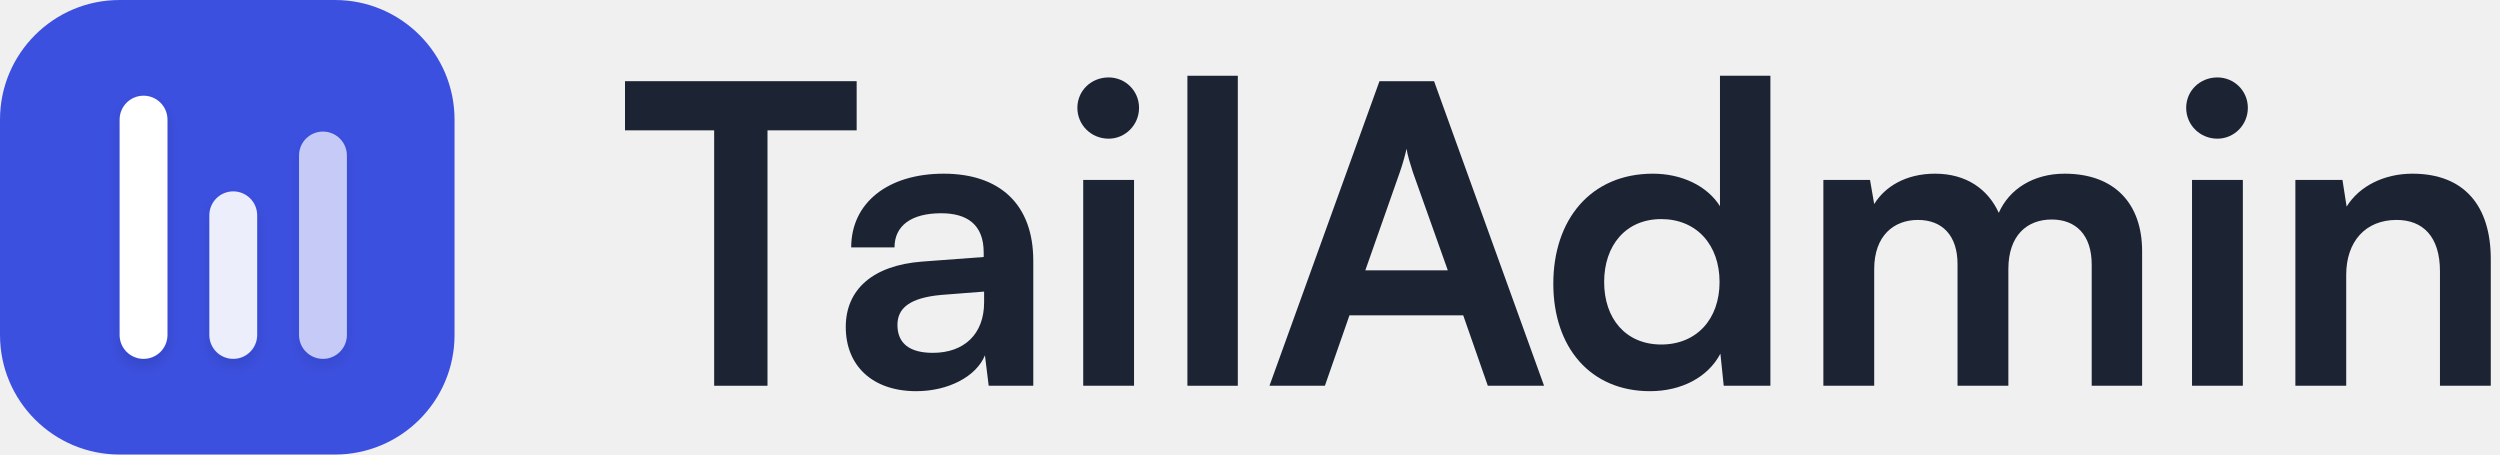
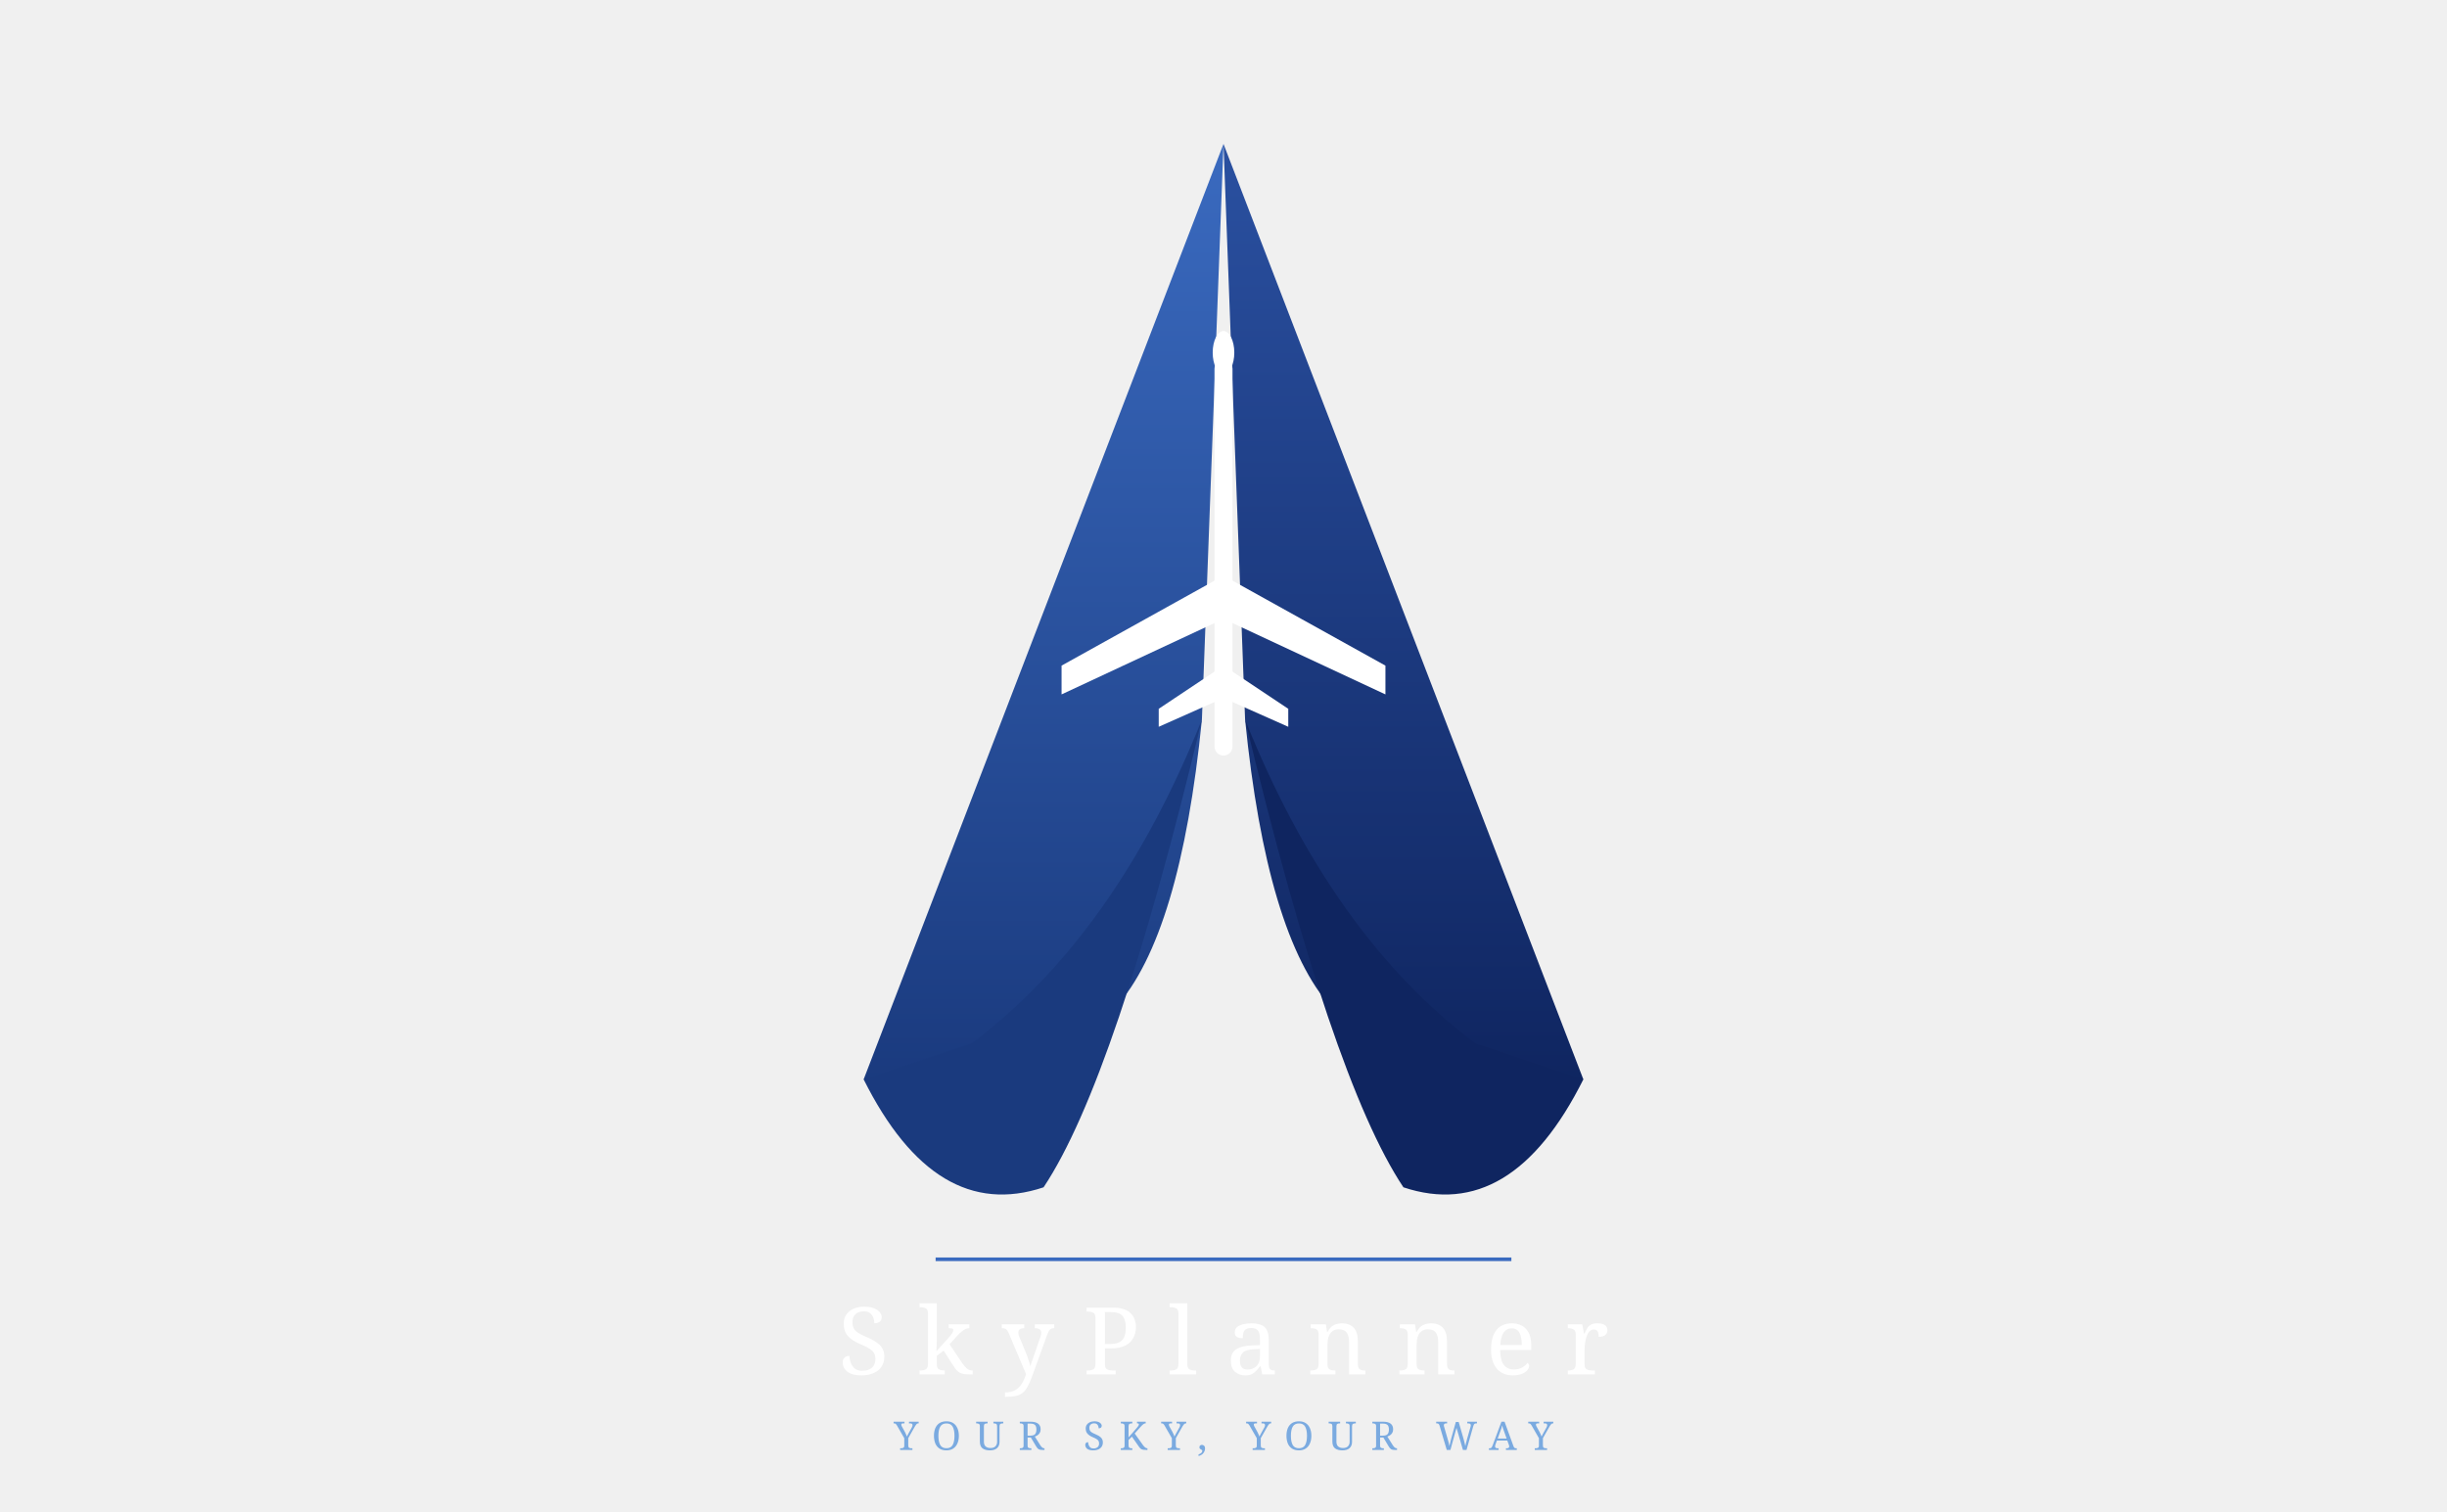
- <svg xmlns="http://www.w3.org/2000/svg" width="176" height="32" viewBox="0 0 176 32" fill="none">
-   <path d="M44 9.176H50.277V27.157H54.032V9.176H60.309V5.715H44V9.176Z" fill="#1C2434" />
-   <path d="M64.5 27.539C66.758 27.539 68.724 26.512 69.34 25.016L69.604 27.157H72.743V18.357C72.743 14.339 70.337 12.227 66.436 12.227C62.505 12.227 59.924 14.28 59.924 17.419H62.974C62.974 15.893 64.148 15.013 66.26 15.013C68.079 15.013 69.252 15.805 69.252 17.771V18.093L64.91 18.416C61.478 18.68 59.542 20.352 59.542 23.021C59.542 25.749 61.42 27.539 64.5 27.539ZM65.673 24.84C64.06 24.84 63.18 24.195 63.18 22.875C63.18 21.701 64.031 20.968 66.26 20.763L69.281 20.528V21.291C69.281 23.52 67.873 24.84 65.673 24.84Z" fill="#1C2434" />
-   <path d="M78.047 9.763C79.221 9.763 80.189 8.795 80.189 7.592C80.189 6.389 79.221 5.451 78.047 5.451C76.816 5.451 75.847 6.389 75.847 7.592C75.847 8.795 76.816 9.763 78.047 9.763ZM76.258 27.157H79.837V12.667H76.258V27.157Z" fill="#1C2434" />
-   <path d="M87.142 27.157V5.333H83.593V27.157H87.142Z" fill="#1C2434" />
-   <path d="M93.272 27.157L95.003 22.2H103.011L104.742 27.157H108.702L100.958 5.715H97.115L89.371 27.157H93.272ZM98.552 12.109C98.758 11.523 98.933 10.877 99.022 10.467C99.08 10.907 99.285 11.552 99.462 12.109L101.926 19.032H96.118L98.552 12.109Z" fill="#1C2434" />
-   <path d="M116.158 27.539C118.358 27.539 120.236 26.571 121.116 24.899L121.35 27.157H124.636V5.333H121.086V14.515C120.177 13.077 118.388 12.227 116.364 12.227C111.993 12.227 109.353 15.453 109.353 19.971C109.353 24.459 111.964 27.539 116.158 27.539ZM116.95 24.253C114.457 24.253 112.932 22.435 112.932 19.853C112.932 17.272 114.457 15.424 116.95 15.424C119.444 15.424 121.057 17.243 121.057 19.853C121.057 22.464 119.444 24.253 116.95 24.253Z" fill="#1C2434" />
-   <path d="M131.944 27.157V18.944C131.944 16.597 133.322 15.483 135.024 15.483C136.725 15.483 137.81 16.568 137.81 18.592V27.157H141.389V18.944C141.389 16.568 142.709 15.453 144.44 15.453C146.141 15.453 147.256 16.539 147.256 18.621V27.157H150.805V17.683C150.805 14.339 148.869 12.227 145.349 12.227C143.149 12.227 141.448 13.312 140.714 14.984C139.952 13.312 138.426 12.227 136.226 12.227C134.144 12.227 132.677 13.165 131.944 14.368L131.65 12.667H128.365V27.157H131.944Z" fill="#1C2434" />
-   <path d="M156.107 9.763C157.281 9.763 158.249 8.795 158.249 7.592C158.249 6.389 157.281 5.451 156.107 5.451C154.875 5.451 153.907 6.389 153.907 7.592C153.907 8.795 154.875 9.763 156.107 9.763ZM154.318 27.157H157.897V12.667H154.318V27.157Z" fill="#1C2434" />
-   <path d="M165.173 27.157V19.355C165.173 17.008 166.522 15.483 168.722 15.483C170.57 15.483 171.773 16.656 171.773 19.091V27.157H175.351V18.24C175.351 14.485 173.474 12.227 169.837 12.227C167.871 12.227 166.111 13.077 165.202 14.544L164.909 12.667H161.594V27.157H165.173Z" fill="#1C2434" />
-   <path d="M0 8.421C0 3.77 3.77 0 8.421 0H23.579C28.23 0 32 3.77 32 8.421V23.579C32 28.23 28.23 32 23.579 32H8.421C3.77 32 0 28.23 0 23.579V8.421Z" fill="#3C50E0" />
-   <g filter="url(#filter0_d_521_14075)">
-     <path d="M8.421 8.421C8.421 7.491 9.175 6.737 10.106 6.737V6.737C11.036 6.737 11.79 7.491 11.79 8.421V23.579C11.79 24.509 11.036 25.263 10.106 25.263V25.263C9.175 25.263 8.421 24.509 8.421 23.579V8.421Z" fill="white" />
-   </g>
-   <g opacity="0.9" filter="url(#filter1_d_521_14075)">
-     <path d="M14.737 15.158C14.737 14.227 15.491 13.473 16.421 13.473V13.473C17.351 13.473 18.105 14.227 18.105 15.158V23.579C18.105 24.509 17.351 25.263 16.421 25.263V25.263C15.491 25.263 14.737 24.509 14.737 23.579V15.158Z" fill="white" />
-   </g>
-   <g opacity="0.7" filter="url(#filter2_d_521_14075)">
-     <path d="M21.052 10.947C21.052 10.017 21.806 9.263 22.736 9.263V9.263C23.667 9.263 24.421 10.017 24.421 10.947V23.578C24.421 24.509 23.667 25.263 22.736 25.263V25.263C21.806 25.263 21.052 24.509 21.052 23.578V10.947Z" fill="white" />
-   </g>
+ <svg xmlns="http://www.w3.org/2000/svg" width="680" height="420" viewBox="0 0 680 420">
  <defs>
-     <filter id="filter0_d_521_14075" x="7.421" y="6.237" width="5.369" height="20.526" filterUnits="userSpaceOnUse" color-interpolation-filters="sRGB">
-       <feFlood flood-opacity="0" result="BackgroundImageFix" />
-       <feColorMatrix in="SourceAlpha" type="matrix" values="0 0 0 0 0 0 0 0 0 0 0 0 0 0 0 0 0 0 127 0" result="hardAlpha" />
-       <feOffset dy="0.5" />
-       <feGaussianBlur stdDeviation="0.5" />
-       <feComposite in2="hardAlpha" operator="out" />
-       <feColorMatrix type="matrix" values="0 0 0 0 0 0 0 0 0 0 0 0 0 0 0 0 0 0 0.12 0" />
-       <feBlend mode="normal" in2="BackgroundImageFix" result="effect1_dropShadow_521_14075" />
-       <feBlend mode="normal" in="SourceGraphic" in2="effect1_dropShadow_521_14075" result="shape" />
-     </filter>
-     <filter id="filter1_d_521_14075" x="13.737" y="12.973" width="5.369" height="13.79" filterUnits="userSpaceOnUse" color-interpolation-filters="sRGB">
-       <feFlood flood-opacity="0" result="BackgroundImageFix" />
-       <feColorMatrix in="SourceAlpha" type="matrix" values="0 0 0 0 0 0 0 0 0 0 0 0 0 0 0 0 0 0 127 0" result="hardAlpha" />
-       <feOffset dy="0.5" />
-       <feGaussianBlur stdDeviation="0.5" />
-       <feComposite in2="hardAlpha" operator="out" />
-       <feColorMatrix type="matrix" values="0 0 0 0 0 0 0 0 0 0 0 0 0 0 0 0 0 0 0.12 0" />
-       <feBlend mode="normal" in2="BackgroundImageFix" result="effect1_dropShadow_521_14075" />
-       <feBlend mode="normal" in="SourceGraphic" in2="effect1_dropShadow_521_14075" result="shape" />
-     </filter>
-     <filter id="filter2_d_521_14075" x="20.052" y="8.763" width="5.369" height="18" filterUnits="userSpaceOnUse" color-interpolation-filters="sRGB">
-       <feFlood flood-opacity="0" result="BackgroundImageFix" />
-       <feColorMatrix in="SourceAlpha" type="matrix" values="0 0 0 0 0 0 0 0 0 0 0 0 0 0 0 0 0 0 127 0" result="hardAlpha" />
-       <feOffset dy="0.5" />
-       <feGaussianBlur stdDeviation="0.5" />
-       <feComposite in2="hardAlpha" operator="out" />
-       <feColorMatrix type="matrix" values="0 0 0 0 0 0 0 0 0 0 0 0 0 0 0 0 0 0 0.12 0" />
-       <feBlend mode="normal" in2="BackgroundImageFix" result="effect1_dropShadow_521_14075" />
-       <feBlend mode="normal" in="SourceGraphic" in2="effect1_dropShadow_521_14075" result="shape" />
-     </filter>
+     <linearGradient id="nG1" x1="0" y1="0" x2="0" y2="1">
+       <stop offset="0%" stop-color="#3a6abf" />
+       <stop offset="100%" stop-color="#1a3a7e" />
+     </linearGradient>
+     <linearGradient id="nG2" x1="0" y1="0" x2="0" y2="1">
+       <stop offset="0%" stop-color="#2a50a0" />
+       <stop offset="100%" stop-color="#0f2560" />
+     </linearGradient>
  </defs>
+   <path d="M340,40 L240,300 Q280,310 310,280 Q328,260 334,200 Z" fill="url(#nG1)" />
+   <path d="M340,40 L440,300 Q400,310 370,280 Q352,260 346,200 Z" fill="url(#nG2)" />
+   <path d="M240,300 Q260,340 290,330 Q310,300 334,200 Q310,260 270,290 Z" fill="#1a3a7e" />
+   <path d="M440,300 Q420,340 390,330 Q370,300 346,200 Q370,260 410,290 Z" fill="#0f2560" />
+   <rect x="337.5" y="100" width="5" height="110" rx="2.5" fill="white" />
+   <ellipse cx="340" cy="98" rx="3" ry="6" fill="white" />
+   <path d="M340,160 L295,185 L295,193 L340,172 L385,193 L385,185 Z" fill="white" />
+   <path d="M340,185 L322,197 L322,202 L340,194 L358,202 L358,197 Z" fill="white" />
+   <line x1="260" y1="350" x2="420" y2="350" stroke="#3a6abf" stroke-width="1" />
+   <text x="340" y="382" text-anchor="middle" font-family="Georgia,serif" font-size="26" font-weight="500" fill="white" letter-spacing="8">SkyPlanner</text>
+   <text x="340" y="403" text-anchor="middle" font-family="Georgia,serif" font-size="11" fill="#7aaae0" letter-spacing="4">YOUR SKY, YOUR WAY</text>
</svg>
